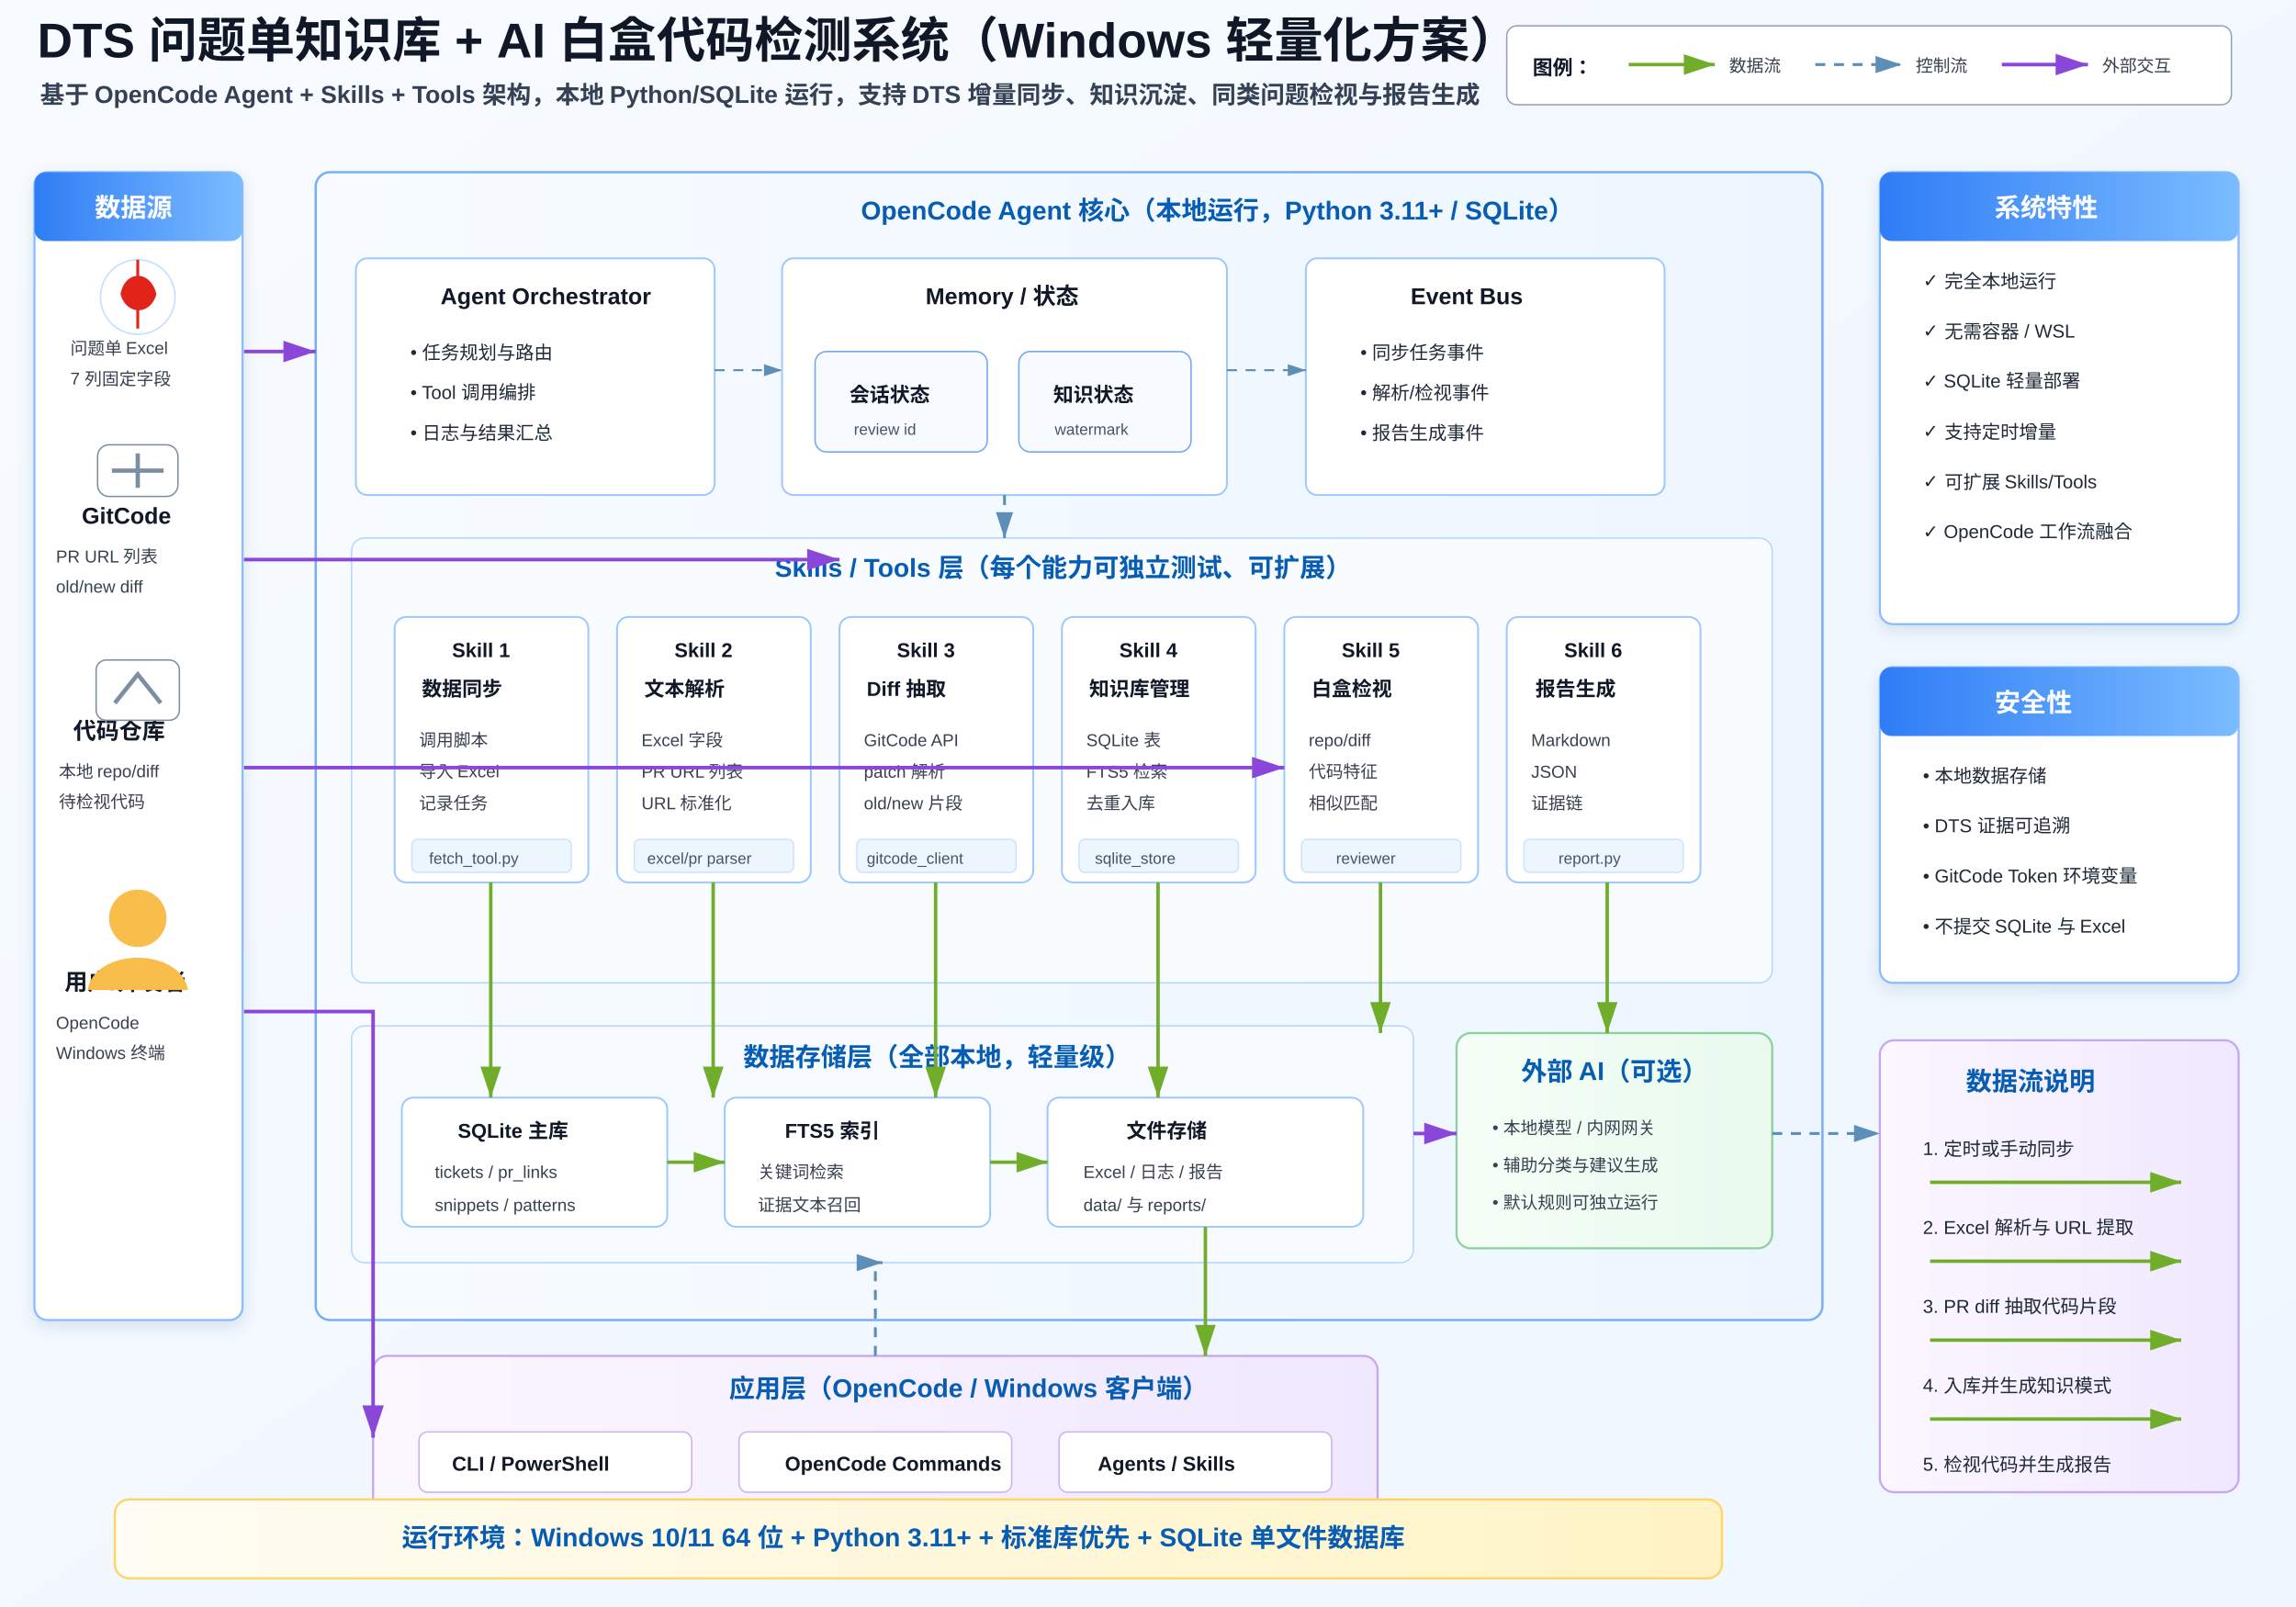
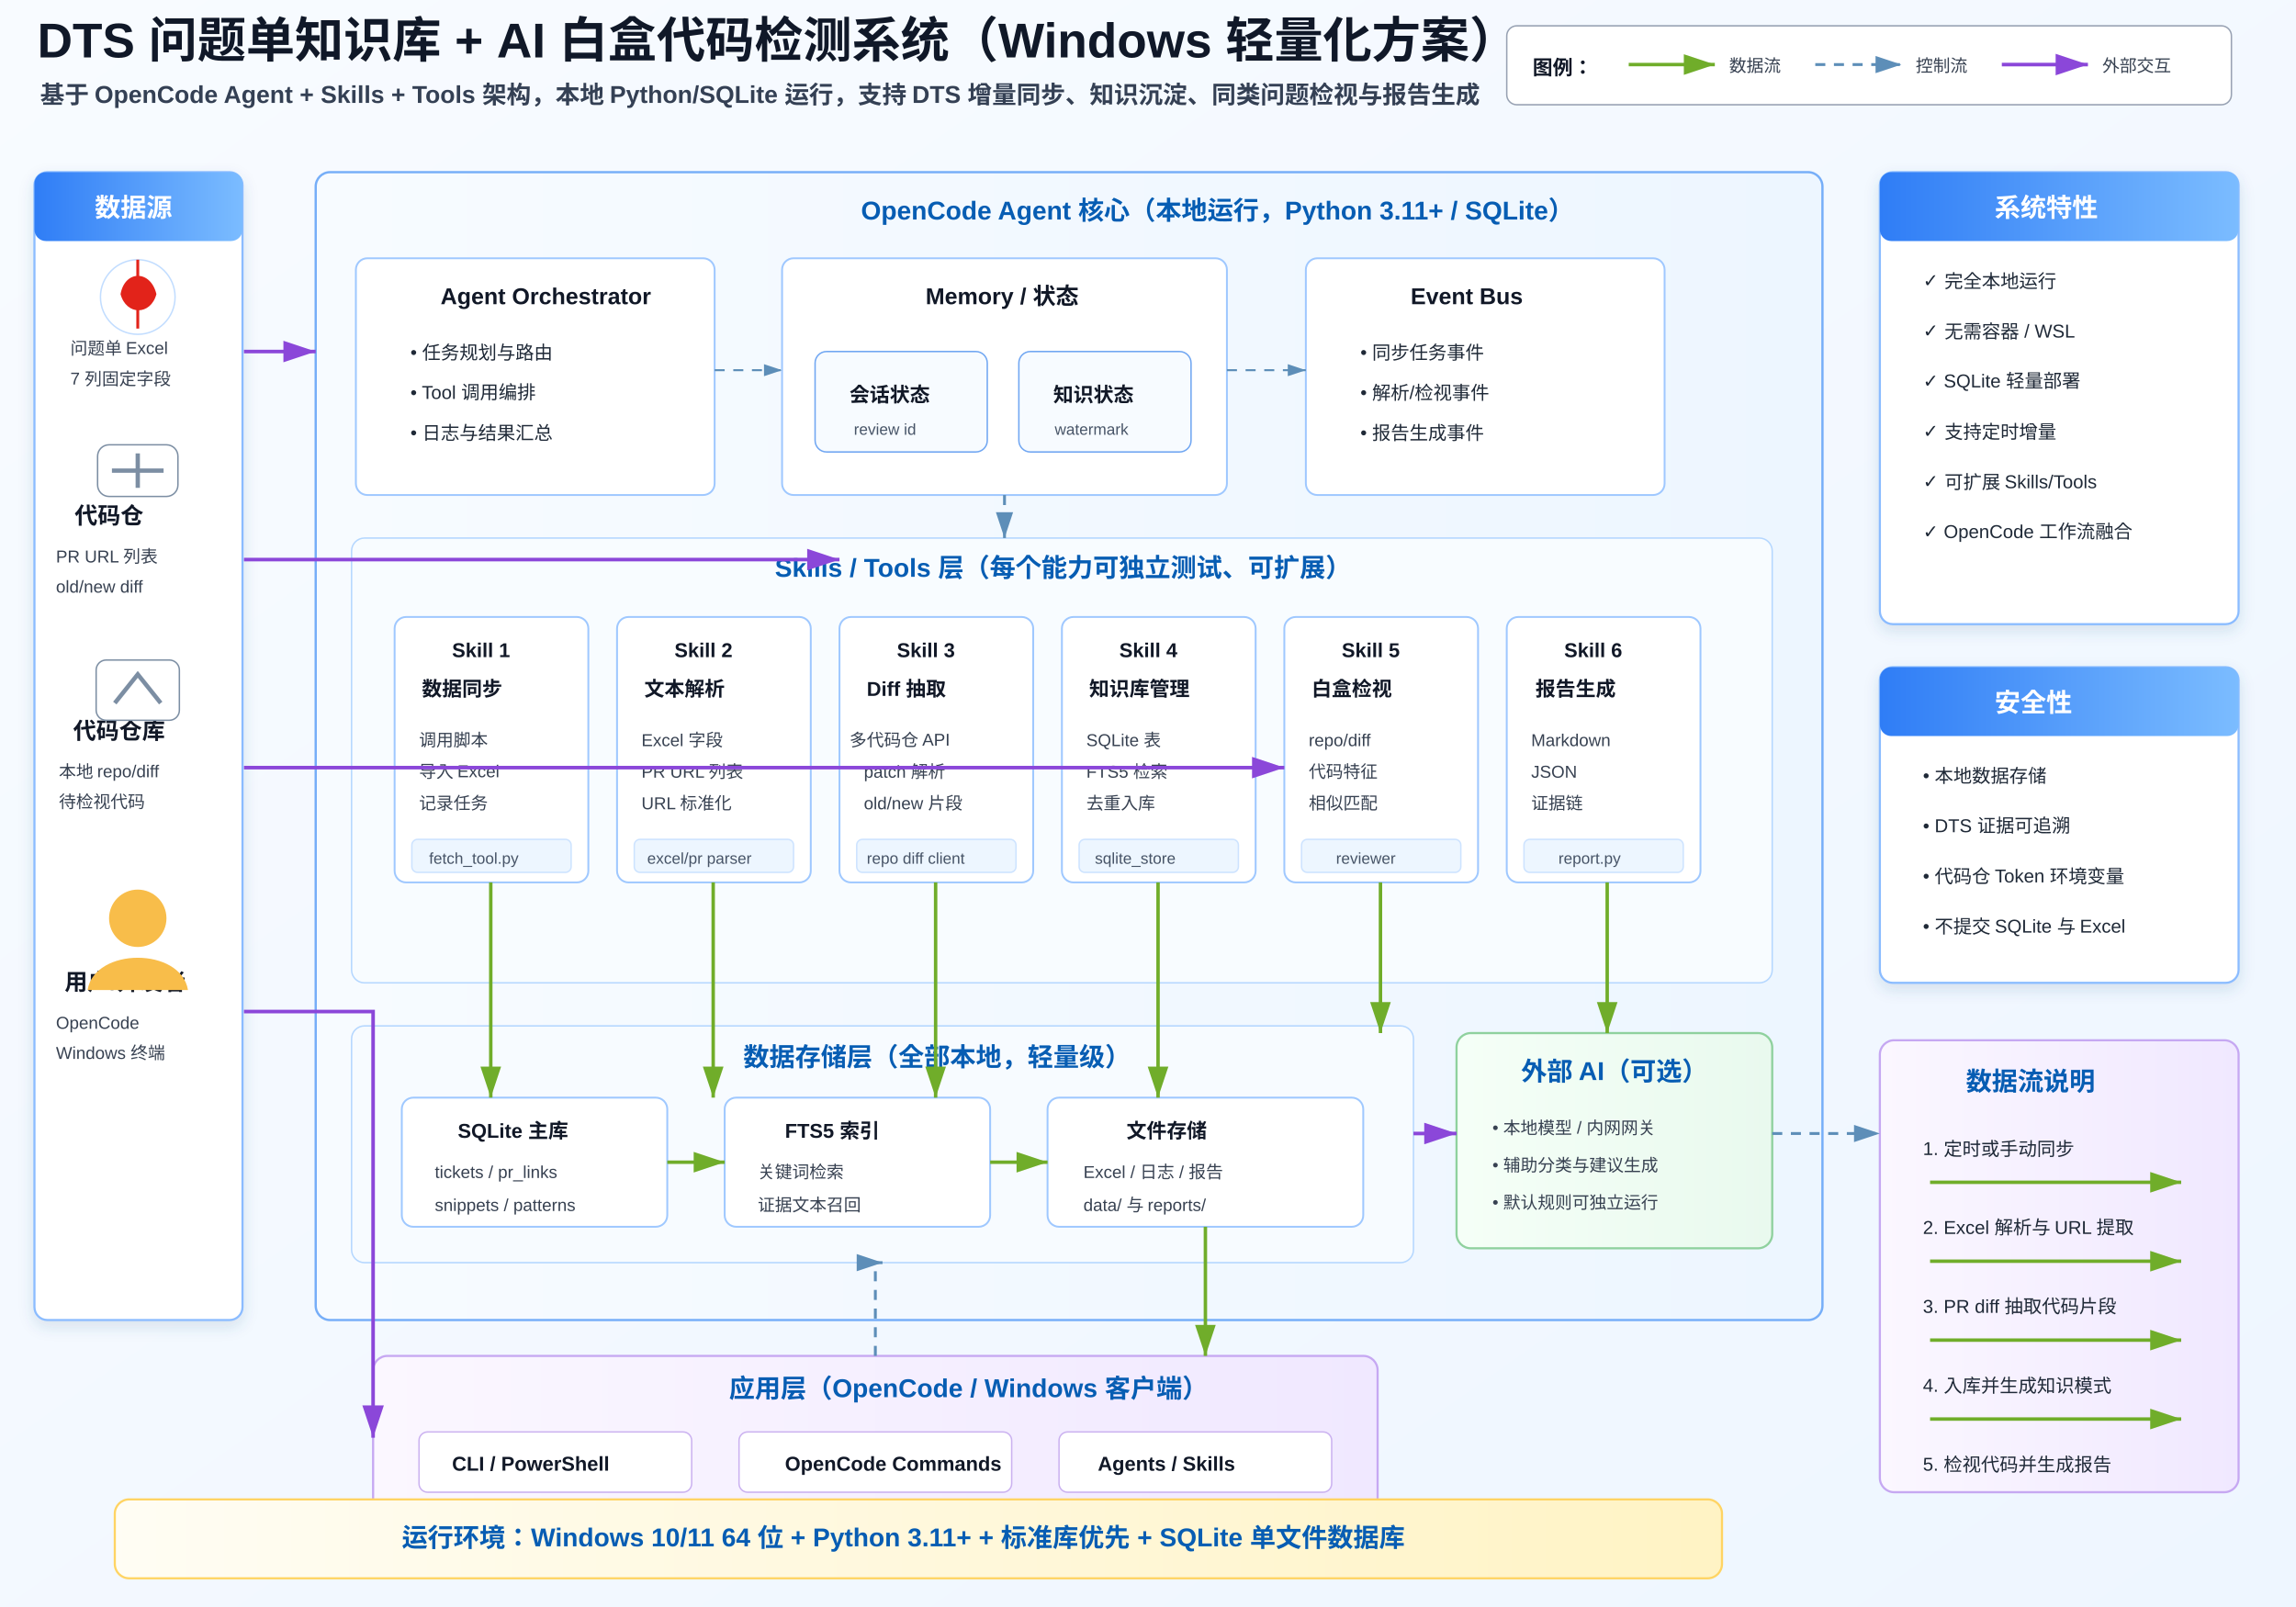
<svg xmlns="http://www.w3.org/2000/svg" width="1600" height="1120" viewBox="0 0 1600 1120" role="img" aria-labelledby="title desc">
  <defs>
    <linearGradient id="bg" x1="0" x2="1" y1="0" y2="1">
      <stop offset="0%" stop-color="#f8fbff" />
      <stop offset="100%" stop-color="#eef6ff" />
    </linearGradient>
    <linearGradient id="blueHead" x1="0" x2="1">
      <stop offset="0%" stop-color="#2f7df6" />
      <stop offset="100%" stop-color="#7bbcff" />
    </linearGradient>
    <linearGradient id="softBlue" x1="0" x2="1">
      <stop offset="0%" stop-color="#f7fbff" />
      <stop offset="100%" stop-color="#edf6ff" />
    </linearGradient>
    <linearGradient id="softGreen" x1="0" x2="1">
      <stop offset="0%" stop-color="#f5fff7" />
      <stop offset="100%" stop-color="#e9f9ee" />
    </linearGradient>
    <linearGradient id="softPurple" x1="0" x2="1">
      <stop offset="0%" stop-color="#fbf7ff" />
      <stop offset="100%" stop-color="#f0e8ff" />
    </linearGradient>
    <linearGradient id="softYellow" x1="0" x2="1">
      <stop offset="0%" stop-color="#fffdf4" />
      <stop offset="100%" stop-color="#fff3c4" />
    </linearGradient>
    <filter id="shadow" x="-10%" y="-10%" width="120%" height="130%">
      <feDropShadow dx="0" dy="4" stdDeviation="5" flood-color="#2b5b88" flood-opacity="0.15" />
    </filter>
    <marker id="arrowData" markerWidth="10" markerHeight="10" refX="9" refY="3" orient="auto" markerUnits="strokeWidth">
      <path d="M0,0 L9,3 L0,6 Z" fill="#70ad2a" />
    </marker>
    <marker id="arrowControl" markerWidth="10" markerHeight="10" refX="9" refY="3" orient="auto" markerUnits="strokeWidth">
      <path d="M0,0 L9,3 L0,6 Z" fill="#5d8eb8" />
    </marker>
    <marker id="arrowExternal" markerWidth="10" markerHeight="10" refX="9" refY="3" orient="auto" markerUnits="strokeWidth">
      <path d="M0,0 L9,3 L0,6 Z" fill="#8b47d9" />
    </marker>
    <style>
      .title{font:700 34px "Microsoft YaHei","Segoe UI",Arial,sans-serif;fill:#101828}
      .subtitle{font:600 17px "Microsoft YaHei","Segoe UI",Arial,sans-serif;fill:#344054}
      .sectionTitle{font:700 18px "Microsoft YaHei","Segoe UI",Arial,sans-serif;fill:#075db3}
      .boxTitle{font:700 16px "Microsoft YaHei","Segoe UI",Arial,sans-serif;fill:#111827}
      .smallTitle{font:700 14px "Microsoft YaHei","Segoe UI",Arial,sans-serif;fill:#111827}
      .text{font:13px "Microsoft YaHei","Segoe UI",Arial,sans-serif;fill:#1f2937}
      .small{font:12px "Microsoft YaHei","Segoe UI",Arial,sans-serif;fill:#374151}
      .tiny{font:11px "Microsoft YaHei","Segoe UI",Arial,sans-serif;fill:#475467}
      .white{fill:#fff}
      .panel{fill:#fff;stroke:#8bbcff;stroke-width:1.5;rx:9;filter:url(#shadow)}
      .subpanel{fill:#fff;stroke:#9fc8ff;stroke-width:1.3;rx:8}
      .bluePanel{fill:url(#softBlue);stroke:#76aef8;stroke-width:1.6;rx:10}
      .greenPanel{fill:url(#softGreen);stroke:#8fd19e;stroke-width:1.5;rx:10}
      .purplePanel{fill:url(#softPurple);stroke:#c6a8f2;stroke-width:1.5;rx:10}
      .yellowPanel{fill:url(#softYellow);stroke:#ffd463;stroke-width:1.5;rx:10}
      .header{fill:url(#blueHead);rx:8}
      .dataArrow{stroke:#70ad2a;stroke-width:2.4;fill:none;marker-end:url(#arrowData)}
      .controlArrow{stroke:#5d8eb8;stroke-width:2;stroke-dasharray:7 6;fill:none;marker-end:url(#arrowControl)}
      .externalArrow{stroke:#8b47d9;stroke-width:2.5;fill:none;marker-end:url(#arrowExternal)}
      .thin{stroke-width:1.4}
      .mutedLine{stroke:#d0e5ff;stroke-width:1.2;fill:none}
    </style>
  </defs>
  <rect width="1600" height="1120" fill="url(#bg)" />
  <text x="26" y="40" class="title">DTS 问题单知识库 + AI 白盒代码检测系统（Windows 轻量化方案）</text>
  <text x="28" y="72" class="subtitle">基于 OpenCode Agent + Skills + Tools 架构，本地 Python/SQLite 运行，支持 DTS 增量同步、知识沉淀、同类问题检视与报告生成</text>
  <rect x="1050" y="18" width="505" height="55" rx="7" fill="#fff" stroke="#98a2b3" />
  <text x="1068" y="52" class="smallTitle">图例：</text>
  <path d="M1135 45 H1195" class="dataArrow" />
  <text x="1205" y="50" class="small">数据流</text>
  <path d="M1265 45 H1325" class="controlArrow" />
  <text x="1335" y="50" class="small">控制流</text>
  <path d="M1395 45 H1455" class="externalArrow" />
  <text x="1465" y="50" class="small">外部交互</text>
  <rect x="24" y="120" width="145" height="800" class="panel" />
  <rect x="24" y="120" width="145" height="48" class="header" />
  <text x="66" y="151" class="sectionTitle white">数据源</text>
  <text x="72" y="220" class="boxTitle">DTS</text>
  <text x="49" y="247" class="small">问题单 Excel</text>
  <text x="49" y="268" class="small">7 列固定字段</text>
  <circle cx="96" cy="207" r="26" fill="#fff" stroke="#c2ddff" />
  <path d="M84 205 C87 188 105 188 109 205 C105 220 88 220 84 205 Z" fill="#e2231a" />
  <path d="M96 181 L96 229" stroke="#e2231a" stroke-width="2" />
-   <text x="57" y="365" class="boxTitle">GitCode</text>
+   <text x="52" y="365" class="boxTitle">代码仓</text>
  <text x="39" y="392" class="small">PR URL 列表</text>
  <text x="39" y="413" class="small">old/new diff</text>
  <rect x="68" y="310" width="56" height="36" rx="8" fill="#fff" stroke="#7c8ea3" />
  <path d="M78 328 H114 M96 316 V340" stroke="#7c8ea3" stroke-width="3" />
  <text x="51" y="515" class="boxTitle">代码仓库</text>
  <text x="41" y="542" class="small">本地 repo/diff</text>
  <text x="41" y="563" class="small">待检视代码</text>
  <rect x="67" y="460" width="58" height="42" rx="7" fill="#fff" stroke="#7c8ea3" />
  <path d="M80 490 L96 470 L112 490" stroke="#7c8ea3" stroke-width="3" fill="none" />
  <text x="45" y="690" class="boxTitle">用户/开发者</text>
  <text x="39" y="717" class="small">OpenCode</text>
  <text x="39" y="738" class="small">Windows 终端</text>
  <circle cx="96" cy="640" r="20" fill="#f8bd4a" />
  <path d="M61 690 C66 660 126 660 131 690" fill="#f8bd4a" />
  <rect x="220" y="120" width="1050" height="800" class="bluePanel" />
  <text x="600" y="153" class="sectionTitle">OpenCode Agent 核心（本地运行，Python 3.11+ / SQLite）</text>
  <rect x="248" y="180" width="250" height="165" class="subpanel" />
  <text x="307" y="212" class="boxTitle">Agent Orchestrator</text>
  <text x="286" y="250" class="text">• 任务规划与路由</text>
  <text x="286" y="278" class="text">• Tool 调用编排</text>
  <text x="286" y="306" class="text">• 日志与结果汇总</text>
  <rect x="545" y="180" width="310" height="165" class="subpanel" />
  <text x="645" y="212" class="boxTitle">Memory / 状态</text>
  <rect x="568" y="245" width="120" height="70" rx="8" fill="#f7fbff" stroke="#71a7f2" />
  <text x="592" y="280" class="smallTitle">会话状态</text>
  <text x="595" y="303" class="tiny">review id</text>
  <rect x="710" y="245" width="120" height="70" rx="8" fill="#f7fbff" stroke="#71a7f2" />
  <text x="734" y="280" class="smallTitle">知识状态</text>
  <text x="735" y="303" class="tiny">watermark</text>
  <rect x="910" y="180" width="250" height="165" class="subpanel" />
  <text x="983" y="212" class="boxTitle">Event Bus</text>
  <text x="948" y="250" class="text">• 同步任务事件</text>
  <text x="948" y="278" class="text">• 解析/检视事件</text>
  <text x="948" y="306" class="text">• 报告生成事件</text>
  <path d="M498 258 H545" class="controlArrow thin" />
  <path d="M855 258 H910" class="controlArrow thin" />
  <rect x="245" y="375" width="990" height="310" rx="9" fill="#f8fcff" stroke="#b5d7ff" />
  <text x="540" y="402" class="sectionTitle">Skills / Tools 层（每个能力可独立测试、可扩展）</text>
  <rect x="275" y="430" width="135" height="185" class="subpanel" />
  <text x="315" y="458" class="smallTitle">Skill 1</text>
  <text x="294" y="485" class="smallTitle">数据同步</text>
  <text x="292" y="520" class="small">调用脚本</text>
  <text x="292" y="542" class="small">导入 Excel</text>
  <text x="292" y="564" class="small">记录任务</text>
  <rect x="287" y="585" width="111" height="23" rx="4" fill="#edf6ff" stroke="#cde3ff" />
  <text x="299" y="602" class="tiny">fetch_tool.py</text>
  <rect x="430" y="430" width="135" height="185" class="subpanel" />
  <text x="470" y="458" class="smallTitle">Skill 2</text>
  <text x="449" y="485" class="smallTitle">文本解析</text>
  <text x="447" y="520" class="small">Excel 字段</text>
  <text x="447" y="542" class="small">PR URL 列表</text>
  <text x="447" y="564" class="small">URL 标准化</text>
  <rect x="442" y="585" width="111" height="23" rx="4" fill="#edf6ff" stroke="#cde3ff" />
  <text x="451" y="602" class="tiny">excel/pr parser</text>
  <rect x="585" y="430" width="135" height="185" class="subpanel" />
  <text x="625" y="458" class="smallTitle">Skill 3</text>
  <text x="604" y="485" class="smallTitle">Diff 抽取</text>
-   <text x="602" y="520" class="small">GitCode API</text>
+   <text x="592" y="520" class="small">多代码仓 API</text>
  <text x="602" y="542" class="small">patch 解析</text>
  <text x="602" y="564" class="small">old/new 片段</text>
  <rect x="597" y="585" width="111" height="23" rx="4" fill="#edf6ff" stroke="#cde3ff" />
-   <text x="604" y="602" class="tiny">gitcode_client</text>
+   <text x="604" y="602" class="tiny">repo diff client</text>
  <rect x="740" y="430" width="135" height="185" class="subpanel" />
  <text x="780" y="458" class="smallTitle">Skill 4</text>
  <text x="759" y="485" class="smallTitle">知识库管理</text>
  <text x="757" y="520" class="small">SQLite 表</text>
  <text x="757" y="542" class="small">FTS5 检索</text>
  <text x="757" y="564" class="small">去重入库</text>
  <rect x="752" y="585" width="111" height="23" rx="4" fill="#edf6ff" stroke="#cde3ff" />
  <text x="763" y="602" class="tiny">sqlite_store</text>
  <rect x="895" y="430" width="135" height="185" class="subpanel" />
  <text x="935" y="458" class="smallTitle">Skill 5</text>
  <text x="914" y="485" class="smallTitle">白盒检视</text>
  <text x="912" y="520" class="small">repo/diff</text>
  <text x="912" y="542" class="small">代码特征</text>
  <text x="912" y="564" class="small">相似匹配</text>
  <rect x="907" y="585" width="111" height="23" rx="4" fill="#edf6ff" stroke="#cde3ff" />
  <text x="931" y="602" class="tiny">reviewer</text>
  <rect x="1050" y="430" width="135" height="185" class="subpanel" />
  <text x="1090" y="458" class="smallTitle">Skill 6</text>
  <text x="1070" y="485" class="smallTitle">报告生成</text>
  <text x="1067" y="520" class="small">Markdown</text>
  <text x="1067" y="542" class="small">JSON</text>
  <text x="1067" y="564" class="small">证据链</text>
  <rect x="1062" y="585" width="111" height="23" rx="4" fill="#edf6ff" stroke="#cde3ff" />
  <text x="1086" y="602" class="tiny">report.py</text>
  <rect x="245" y="715" width="740" height="165" rx="9" fill="#f7fbff" stroke="#b5d7ff" />
  <text x="518" y="743" class="sectionTitle">数据存储层（全部本地，轻量级）</text>
  <rect x="280" y="765" width="185" height="90" class="subpanel" />
  <text x="319" y="793" class="smallTitle">SQLite 主库</text>
  <text x="303" y="821" class="small">tickets / pr_links</text>
  <text x="303" y="844" class="small">snippets / patterns</text>
  <rect x="505" y="765" width="185" height="90" class="subpanel" />
  <text x="547" y="793" class="smallTitle">FTS5 索引</text>
  <text x="528" y="821" class="small">关键词检索</text>
  <text x="528" y="844" class="small">证据文本召回</text>
  <rect x="730" y="765" width="220" height="90" class="subpanel" />
  <text x="785" y="793" class="smallTitle">文件存储</text>
  <text x="755" y="821" class="small">Excel / 日志 / 报告</text>
  <text x="755" y="844" class="small">data/ 与 reports/</text>
  <rect x="260" y="945" width="700" height="115" class="purplePanel" />
  <text x="508" y="974" class="sectionTitle">应用层（OpenCode / Windows 客户端）</text>
  <rect x="292" y="998" width="190" height="42" rx="6" fill="#fff" stroke="#cbb2f0" />
  <text x="315" y="1025" class="smallTitle">CLI / PowerShell</text>
  <rect x="515" y="998" width="190" height="42" rx="6" fill="#fff" stroke="#cbb2f0" />
  <text x="547" y="1025" class="smallTitle">OpenCode Commands</text>
  <rect x="738" y="998" width="190" height="42" rx="6" fill="#fff" stroke="#cbb2f0" />
  <text x="765" y="1025" class="smallTitle">Agents / Skills</text>
  <rect x="80" y="1045" width="1120" height="55" class="yellowPanel" />
  <text x="280" y="1078" class="sectionTitle">运行环境：Windows 10/11 64 位 + Python 3.11+ + 标准库优先 + SQLite 单文件数据库</text>
  <rect x="1015" y="720" width="220" height="150" class="greenPanel" />
  <text x="1060" y="753" class="sectionTitle">外部 AI（可选）</text>
  <text x="1040" y="790" class="small">• 本地模型 / 内网网关</text>
  <text x="1040" y="816" class="small">• 辅助分类与建议生成</text>
  <text x="1040" y="842" class="small">• 默认规则可独立运行</text>
  <rect x="1310" y="120" width="250" height="315" class="panel" />
  <rect x="1310" y="120" width="250" height="48" class="header" />
  <text x="1390" y="151" class="sectionTitle white">系统特性</text>
  <text x="1340" y="200" class="text">✓ 完全本地运行</text>
  <text x="1340" y="235" class="text">✓ 无需容器 / WSL</text>
  <text x="1340" y="270" class="text">✓ SQLite 轻量部署</text>
  <text x="1340" y="305" class="text">✓ 支持定时增量</text>
  <text x="1340" y="340" class="text">✓ 可扩展 Skills/Tools</text>
  <text x="1340" y="375" class="text">✓ OpenCode 工作流融合</text>
  <rect x="1310" y="465" width="250" height="220" class="panel" />
  <rect x="1310" y="465" width="250" height="48" class="header" />
  <text x="1390" y="496" class="sectionTitle white">安全性</text>
  <text x="1340" y="545" class="text">• 本地数据存储</text>
  <text x="1340" y="580" class="text">• DTS 证据可追溯</text>
-   <text x="1340" y="615" class="text">• GitCode Token 环境变量</text>
+   <text x="1340" y="615" class="text">• 代码仓 Token 环境变量</text>
  <text x="1340" y="650" class="text">• 不提交 SQLite 与 Excel</text>
  <rect x="1310" y="725" width="250" height="315" class="purplePanel" />
  <text x="1370" y="760" class="sectionTitle">数据流说明</text>
  <text x="1340" y="805" class="text">1. 定时或手动同步</text>
  <path d="M1345 824 H1520" class="dataArrow" />
  <text x="1340" y="860" class="text">2. Excel 解析与 URL 提取</text>
  <path d="M1345 879 H1520" class="dataArrow" />
  <text x="1340" y="915" class="text">3. PR diff 抽取代码片段</text>
  <path d="M1345 934 H1520" class="dataArrow" />
  <text x="1340" y="970" class="text">4. 入库并生成知识模式</text>
  <path d="M1345 989 H1520" class="dataArrow" />
  <text x="1340" y="1025" class="text">5. 检视代码并生成报告</text>
  <path d="M170 245 H220" class="externalArrow" />
  <path d="M170 390 H585" class="externalArrow" />
  <path d="M170 535 H895" class="externalArrow" />
  <path d="M170 705 H260 V1002" class="externalArrow" />
  <path d="M700 345 V375" class="controlArrow" />
  <path d="M342 615 V765" class="dataArrow" />
  <path d="M497 615 V765" class="dataArrow" />
  <path d="M652 615 V765" class="dataArrow" />
  <path d="M807 615 V765" class="dataArrow" />
  <path d="M962 615 V720" class="dataArrow" />
  <path d="M1120 615 V720" class="dataArrow" />
  <path d="M465 810 H505" class="dataArrow" />
  <path d="M690 810 H730" class="dataArrow" />
  <path d="M840 855 V945" class="dataArrow" />
  <path d="M610 945 V880 H615" class="controlArrow" />
  <path d="M985 790 H1015" class="externalArrow" />
  <path d="M1235 790 H1310" class="controlArrow" />
</svg>
